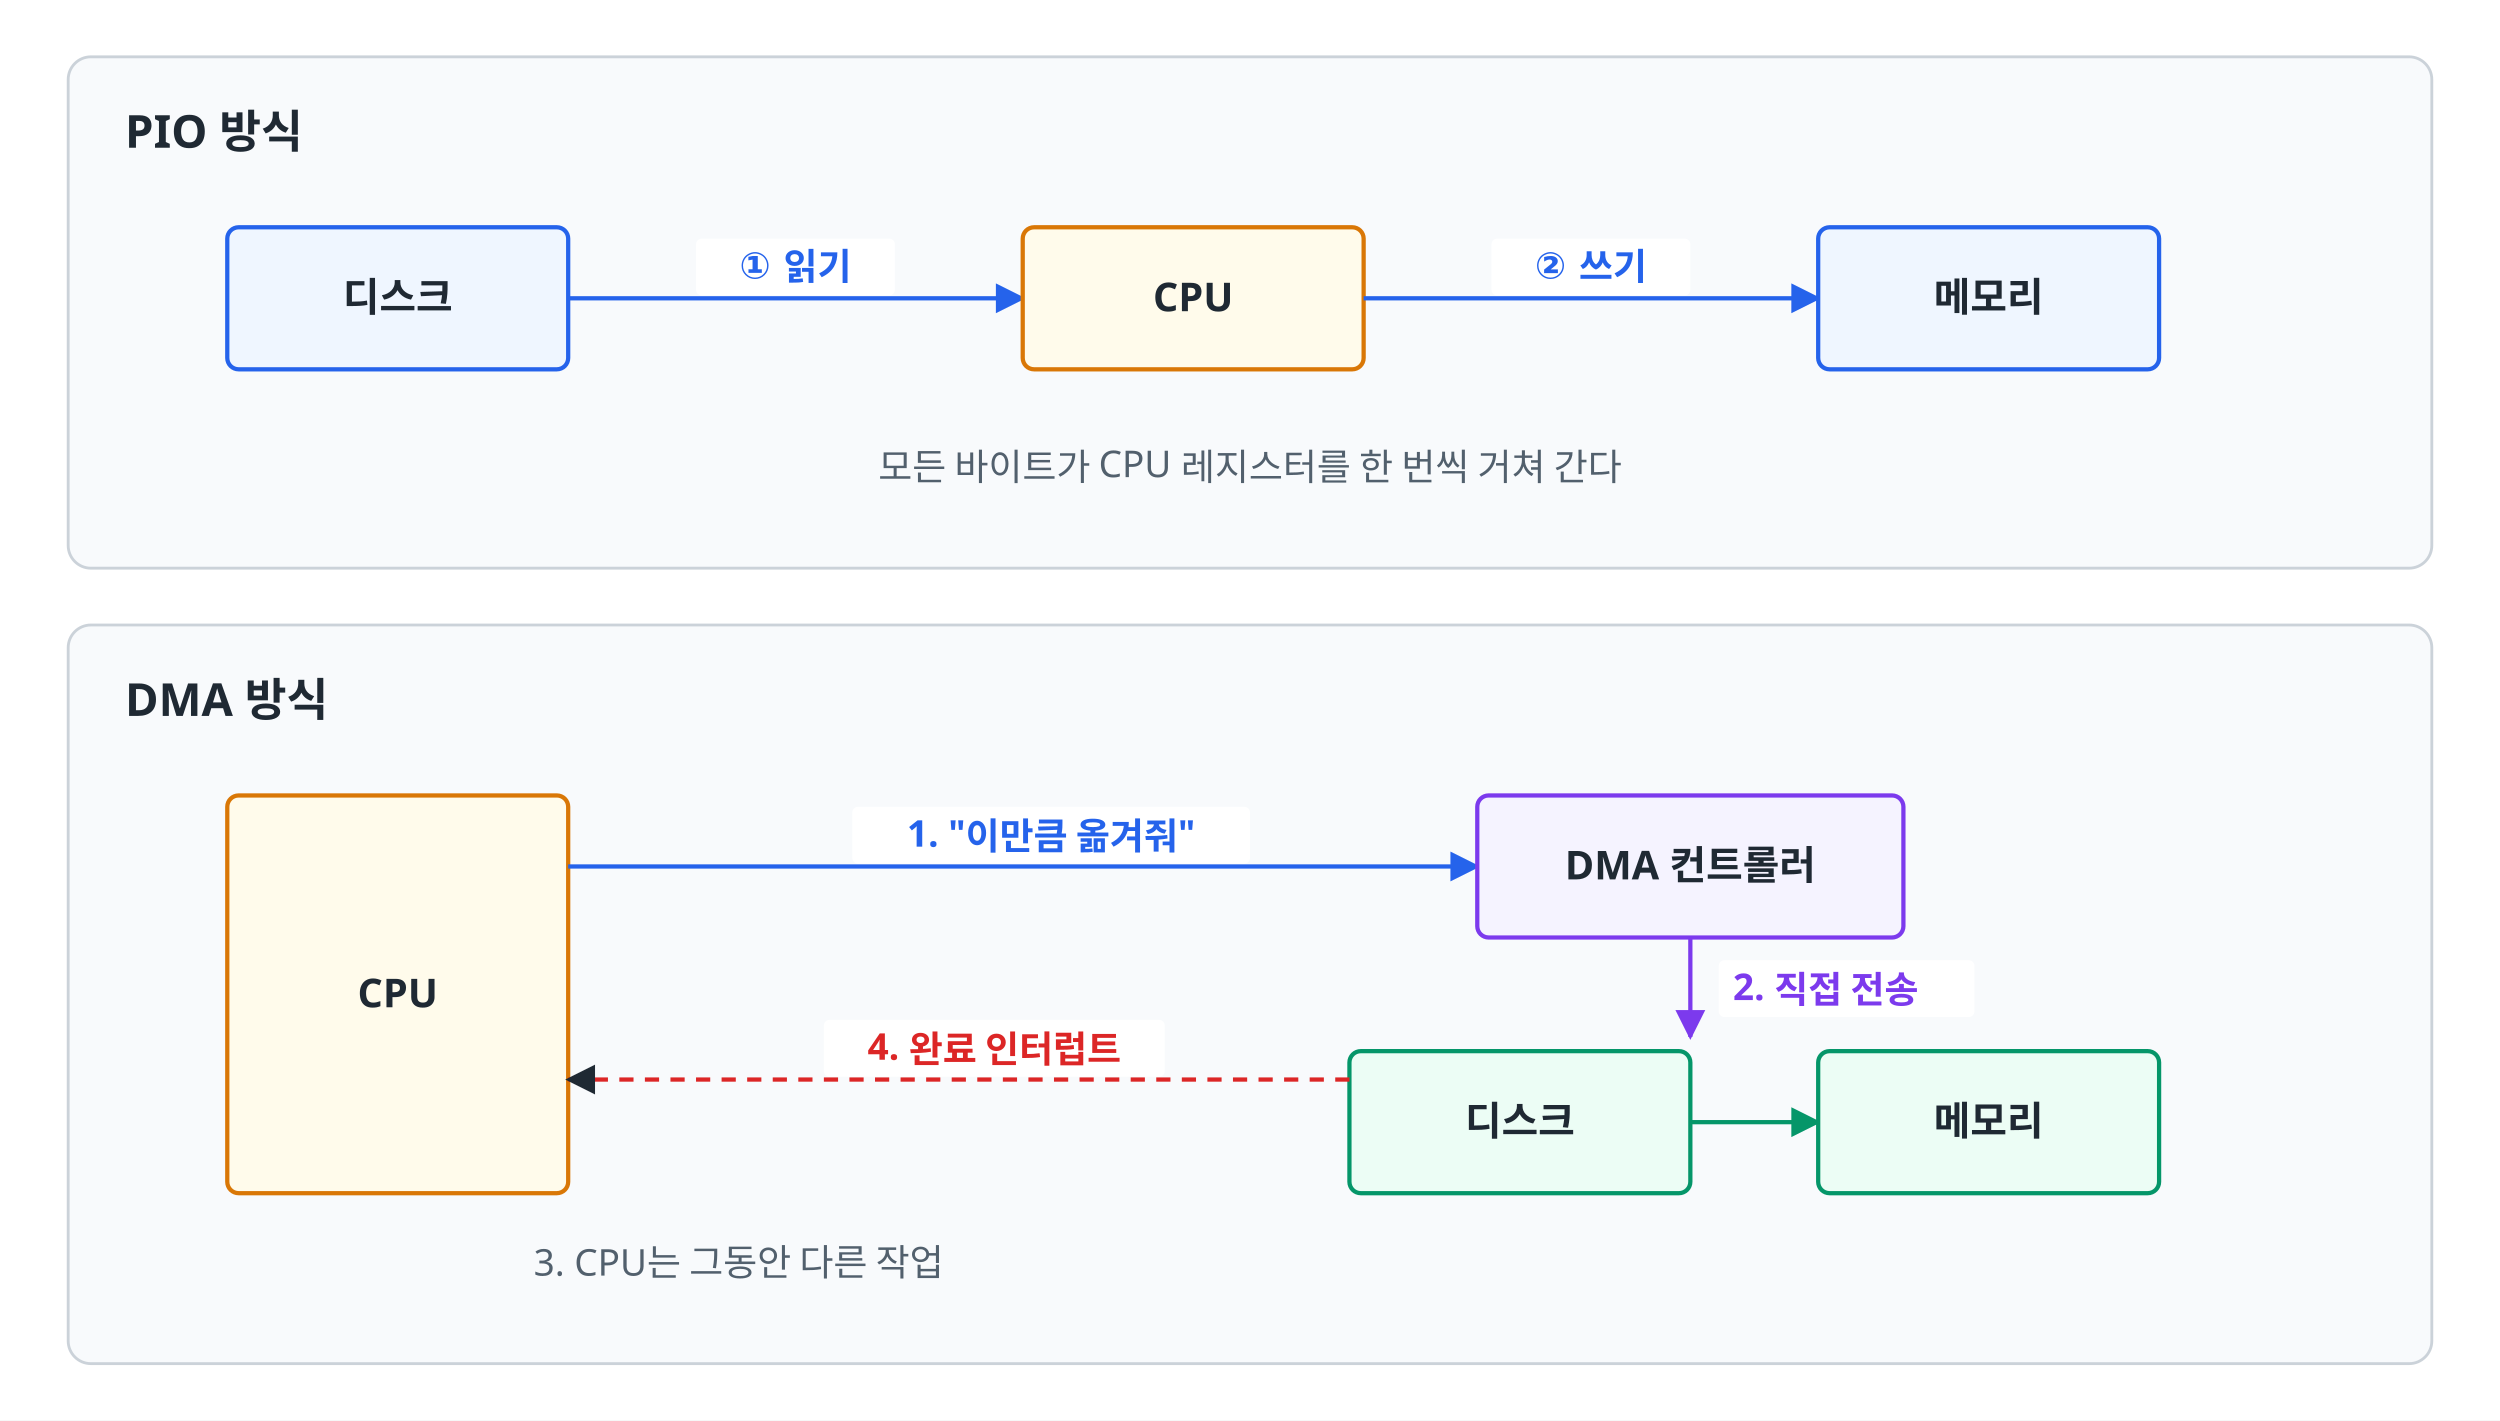
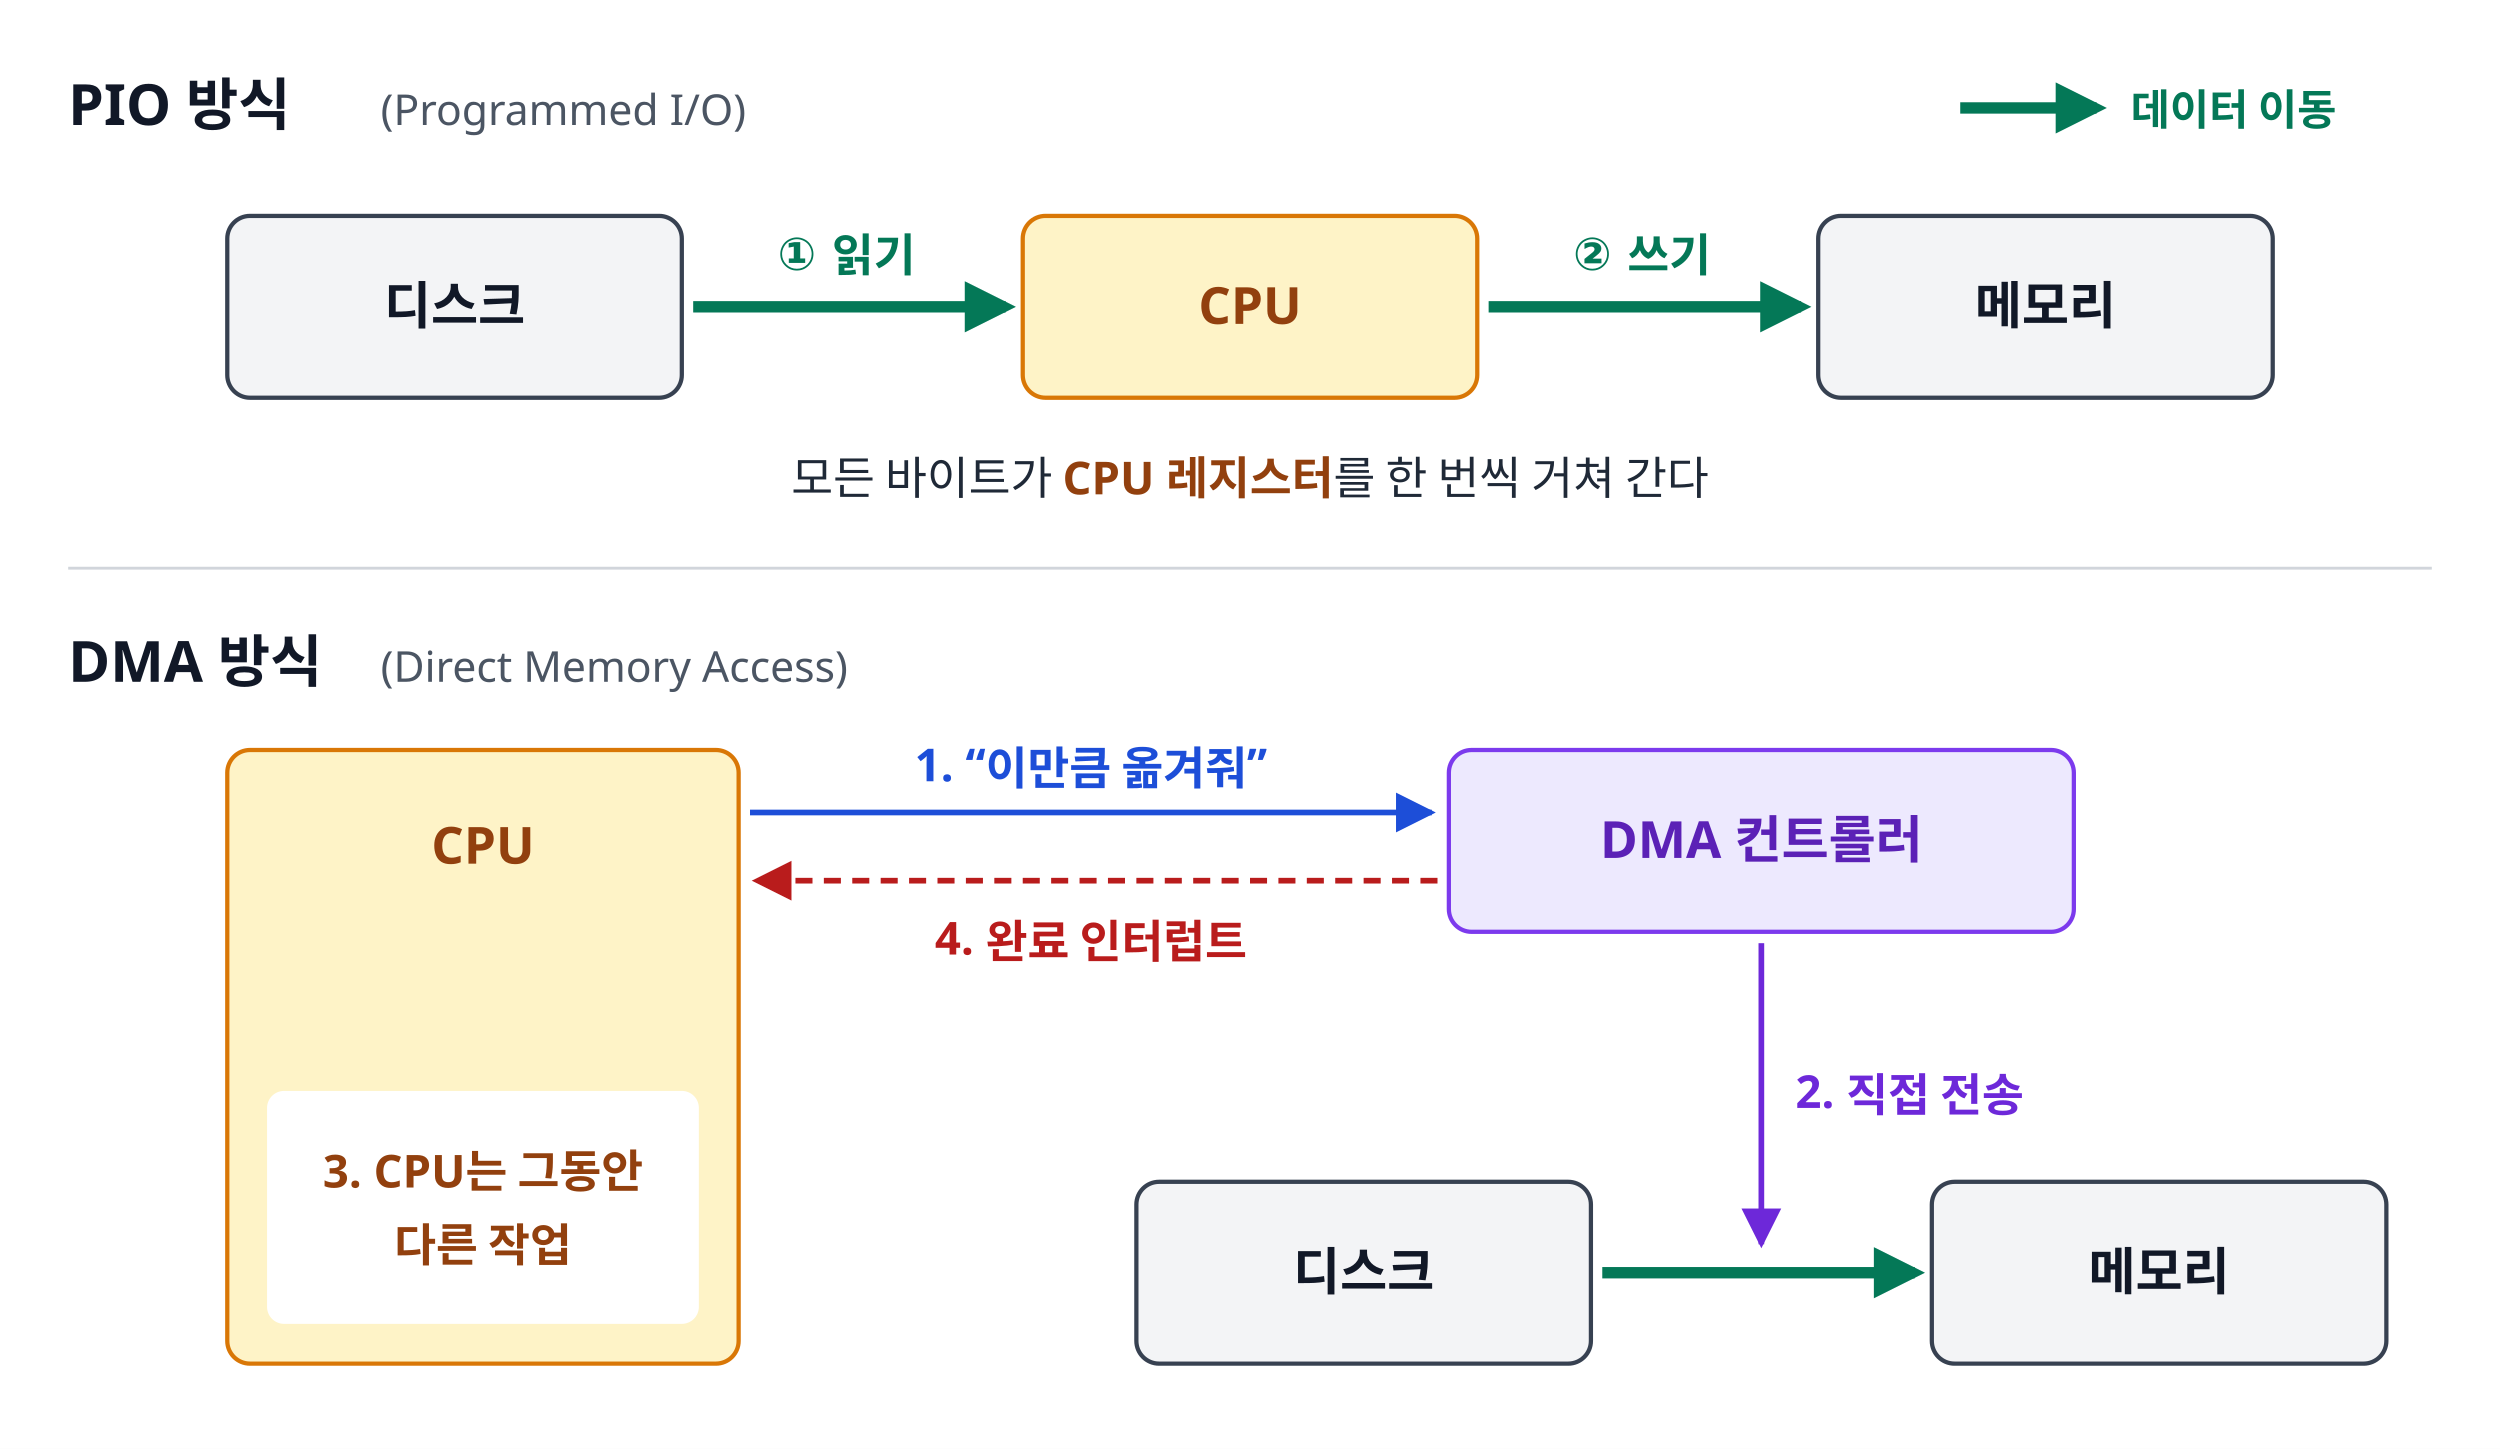
- <svg xmlns="http://www.w3.org/2000/svg" viewBox="0 0 880 500" width="880" height="500" font-family="'Malgun Gothic','Apple SD Gothic Neo','Noto Sans KR','Segoe UI',sans-serif" role="img" aria-labelledby="t d">
-   <rect width="880" height="500" fill="#ffffff" />
+ <svg xmlns="http://www.w3.org/2000/svg" viewBox="0 0 880 510" width="880" height="510" font-family="'Malgun Gothic','Apple SD Gothic Neo','Noto Sans KR','Segoe UI',sans-serif" role="img" aria-labelledby="t d">
+   <rect width="880" height="510" fill="#ffffff" />
  <defs>
-     <marker id="a-ink" viewBox="0 0 10 10" refX="9" refY="5" markerWidth="7" markerHeight="7" orient="auto-start-reverse">
-       <path d="M0,0 L10,5 L0,10 z" fill="#1f2933" />
+     <marker id="data" viewBox="0 0 10 10" refX="8" refY="5" markerWidth="4.5" markerHeight="4.5" orient="auto">
+       <path d="M0,0 L10,5 L0,10 z" fill="#047857" />
    </marker>
-     <marker id="a-blue" viewBox="0 0 10 10" refX="9" refY="5" markerWidth="7" markerHeight="7" orient="auto-start-reverse">
-       <path d="M0,0 L10,5 L0,10 z" fill="#2563eb" />
+     <marker id="cmd" viewBox="0 0 10 10" refX="9" refY="5" markerWidth="7" markerHeight="7" orient="auto">
+       <path d="M0,0 L10,5 L0,10 z" fill="#1d4ed8" />
    </marker>
-     <marker id="a-green" viewBox="0 0 10 10" refX="9" refY="5" markerWidth="7" markerHeight="7" orient="auto-start-reverse">
-       <path d="M0,0 L10,5 L0,10 z" fill="#059669" />
+     <marker id="ctl" viewBox="0 0 10 10" refX="9" refY="5" markerWidth="7" markerHeight="7" orient="auto">
+       <path d="M0,0 L10,5 L0,10 z" fill="#6d28d9" />
    </marker>
-     <marker id="a-purple" viewBox="0 0 10 10" refX="9" refY="5" markerWidth="7" markerHeight="7" orient="auto-start-reverse">
-       <path d="M0,0 L10,5 L0,10 z" fill="#7c3aed" />
+     <marker id="int" viewBox="0 0 10 10" refX="9" refY="5" markerWidth="7" markerHeight="7" orient="auto">
+       <path d="M0,0 L10,5 L0,10 z" fill="#b91c1c" />
    </marker>
  </defs>
-   <g id="pio-section">
-     <rect x="24" y="20" width="832" height="180" rx="8" ry="8" fill="#f8fafc" stroke="#cbd2d9" stroke-width="1" />
-     <text x="44" y="52" font-size="16" font-weight="bold" fill="#1f2933">PIO 방식</text>
-     <rect x="80" y="80" width="120" height="50" rx="4" ry="4" fill="#eff6ff" stroke="#2563eb" stroke-width="1.5" />
-     <text x="140" y="109.55" font-size="14" font-weight="bold" fill="#1f2933" text-anchor="middle">디스크</text>
-     <path d="M200,105 L360,105" stroke="#2563eb" stroke-width="1.5" fill="none" marker-end="url(#a-blue)" />
-     <rect x="245" y="84" width="70" height="20" fill="#ffffff" rx="2" ry="2" />
-     <text x="280" y="98.025" font-size="13" fill="#2563eb" font-weight="bold" text-anchor="middle">① 읽기</text>
-     <rect x="360" y="80" width="120" height="50" rx="4" ry="4" fill="#fffbeb" stroke="#d97706" stroke-width="1.5" />
-     <text x="420" y="109.55" font-size="14" font-weight="bold" fill="#1f2933" text-anchor="middle">CPU</text>
-     <path d="M480,105 L640,105" stroke="#2563eb" stroke-width="1.5" fill="none" marker-end="url(#a-blue)" />
-     <rect x="525" y="84" width="70" height="20" fill="#ffffff" rx="2" ry="2" />
-     <text x="560" y="98.025" font-size="13" fill="#2563eb" font-weight="bold" text-anchor="middle">② 쓰기</text>
-     <rect x="640" y="80" width="120" height="50" rx="4" ry="4" fill="#eff6ff" stroke="#2563eb" stroke-width="1.5" />
-     <text x="700" y="109.55" font-size="14" font-weight="bold" fill="#1f2933" text-anchor="middle">메모리</text>
-     <text x="440" y="169.025" font-size="13" fill="#52606d" text-anchor="middle">모든 바이트가 CPU 레지스터를 한 번씩 거쳐 간다</text>
-   </g>
-   <g id="dma-section">
-     <rect x="24" y="220" width="832" height="260" rx="8" ry="8" fill="#f8fafc" stroke="#cbd2d9" stroke-width="1" />
-     <text x="44" y="252" font-size="16" font-weight="bold" fill="#1f2933">DMA 방식</text>
-     <rect x="80" y="280" width="120" height="140" rx="4" ry="4" fill="#fffbeb" stroke="#d97706" stroke-width="1.5" />
-     <text x="140" y="354.55" font-size="14" font-weight="bold" fill="#1f2933" text-anchor="middle">CPU</text>
-     <path d="M200,305 L520,305" stroke="#2563eb" stroke-width="1.5" fill="none" marker-end="url(#a-blue)" />
-     <rect x="300" y="284" width="140" height="20" fill="#ffffff" rx="2" ry="2" />
-     <text x="370" y="298.025" font-size="13" fill="#2563eb" font-weight="bold" text-anchor="middle">1. "이만큼 옮겨줘"</text>
-     <rect x="520" y="280" width="150" height="50" rx="4" ry="4" fill="#f5f3ff" stroke="#7c3aed" stroke-width="1.5" />
-     <text x="595" y="309.55" font-size="14" font-weight="bold" fill="#1f2933" text-anchor="middle">DMA 컨트롤러</text>
-     <path d="M595,330 L595,365" stroke="#7c3aed" stroke-width="1.5" fill="none" marker-end="url(#a-purple)" />
-     <rect x="605" y="338" width="90" height="20" fill="#ffffff" rx="2" ry="2" />
-     <text x="610" y="352.025" font-size="13" fill="#7c3aed" font-weight="bold" text-anchor="start">2. 직접 전송</text>
-     <path d="M595,395 L640,395" stroke="#059669" stroke-width="1.5" fill="none" marker-end="url(#a-green)" />
-     <rect x="475" y="370" width="120" height="50" rx="4" ry="4" fill="#ecfdf5" stroke="#059669" stroke-width="1.5" />
-     <text x="535" y="399.55" font-size="14" font-weight="bold" fill="#1f2933" text-anchor="middle">디스크</text>
-     <rect x="640" y="370" width="120" height="50" rx="4" ry="4" fill="#ecfdf5" stroke="#059669" stroke-width="1.5" />
-     <text x="700" y="399.55" font-size="14" font-weight="bold" fill="#1f2933" text-anchor="middle">메모리</text>
-     <path d="M475,380 L200,380" stroke="#dc2626" stroke-width="1.5" stroke-dasharray="5 4" fill="none" marker-end="url(#a-ink)" />
-     <rect x="290" y="359" width="120" height="20" fill="#ffffff" rx="2" ry="2" />
-     <text x="350" y="373.025" font-size="13" fill="#dc2626" font-weight="bold" text-anchor="middle">4. 완료 인터럽트</text>
-     <text x="260" y="449.025" font-size="13" fill="#52606d" text-anchor="middle">3. CPU는 그동안 다른 작업</text>
-   </g>
+   <line x1="690" y1="38" x2="738" y2="38" stroke="#047857" stroke-width="4" marker-end="url(#data)" />
+   <text x="750" y="44" font-size="15" font-weight="bold" fill="#047857">데이터 이동</text>
+   <text x="24" y="44" font-size="20" font-weight="bold" fill="#111827">PIO 방식</text>
+   <text x="134" y="44" font-size="15" fill="#4b5563">(Programmed I/O)</text>
+   <rect x="80" y="76" width="160" height="64" rx="8" fill="#f3f4f6" stroke="#374151" stroke-width="1.5" />
+   <text x="160" y="114" font-size="18" font-weight="bold" fill="#111827" text-anchor="middle">디스크</text>
+   <rect x="360" y="76" width="160" height="64" rx="8" fill="#fef3c7" stroke="#d97706" stroke-width="1.5" />
+   <text x="440" y="114" font-size="18" font-weight="bold" fill="#92400e" text-anchor="middle">CPU</text>
+   <rect x="640" y="76" width="160" height="64" rx="8" fill="#f3f4f6" stroke="#374151" stroke-width="1.5" />
+   <text x="720" y="114" font-size="18" font-weight="bold" fill="#111827" text-anchor="middle">메모리</text>
+   <line x1="244" y1="108" x2="354" y2="108" stroke="#047857" stroke-width="4" marker-end="url(#data)" />
+   <text x="298" y="95" font-size="16" font-weight="bold" fill="#047857" text-anchor="middle">① 읽기</text>
+   <line x1="524" y1="108" x2="634" y2="108" stroke="#047857" stroke-width="4" marker-end="url(#data)" />
+   <text x="578" y="95" font-size="16" font-weight="bold" fill="#047857" text-anchor="middle">② 쓰기</text>
+   <text x="440" y="174" font-size="16" fill="#1f2937" text-anchor="middle">모든 바이트가 <tspan font-weight="bold" fill="#92400e">CPU 레지스터</tspan>를 한 번씩 거쳐 간다</text>
+   <line x1="24" y1="200" x2="856" y2="200" stroke="#d1d5db" stroke-width="1" />
+   <text x="24" y="240" font-size="20" font-weight="bold" fill="#111827">DMA 방식</text>
+   <text x="134" y="240" font-size="15" fill="#4b5563">(Direct Memory Access)</text>
+   <rect x="80" y="264" width="180" height="216" rx="8" fill="#fef3c7" stroke="#d97706" stroke-width="1.5" />
+   <text x="170" y="304" font-size="18" font-weight="bold" fill="#92400e" text-anchor="middle">CPU</text>
+   <rect x="94" y="384" width="152" height="82" rx="6" fill="#ffffff" />
+   <text x="170" y="418" font-size="16" font-weight="bold" fill="#92400e" text-anchor="middle">3. CPU는 그동안</text>
+   <text x="170" y="444" font-size="16" font-weight="bold" fill="#92400e" text-anchor="middle">다른 작업</text>
+   <rect x="510" y="264" width="220" height="64" rx="8" fill="#ede9fe" stroke="#7c3aed" stroke-width="1.5" />
+   <text x="620" y="302" font-size="18" font-weight="bold" fill="#5b21b6" text-anchor="middle">DMA 컨트롤러</text>
+   <line x1="264" y1="286" x2="504" y2="286" stroke="#1d4ed8" stroke-width="2" marker-end="url(#cmd)" />
+   <text x="384" y="275" font-size="16" font-weight="bold" fill="#1d4ed8" text-anchor="middle">1. “이만큼 옮겨줘”</text>
+   <line x1="506" y1="310" x2="266" y2="310" stroke="#b91c1c" stroke-width="2" stroke-dasharray="6 4" marker-end="url(#int)" />
+   <text x="384" y="336" font-size="16" font-weight="bold" fill="#b91c1c" text-anchor="middle">4. 완료 인터럽트</text>
+   <rect x="400" y="416" width="160" height="64" rx="8" fill="#f3f4f6" stroke="#374151" stroke-width="1.5" />
+   <text x="480" y="454" font-size="18" font-weight="bold" fill="#111827" text-anchor="middle">디스크</text>
+   <rect x="680" y="416" width="160" height="64" rx="8" fill="#f3f4f6" stroke="#374151" stroke-width="1.5" />
+   <text x="760" y="454" font-size="18" font-weight="bold" fill="#111827" text-anchor="middle">메모리</text>
+   <line x1="564" y1="448" x2="674" y2="448" stroke="#047857" stroke-width="4" marker-end="url(#data)" />
+   <line x1="620" y1="332" x2="620" y2="438" stroke="#6d28d9" stroke-width="2" marker-end="url(#ctl)" />
+   <text x="632" y="390" font-size="16" font-weight="bold" fill="#6d28d9">2. 직접 전송</text>
</svg>
